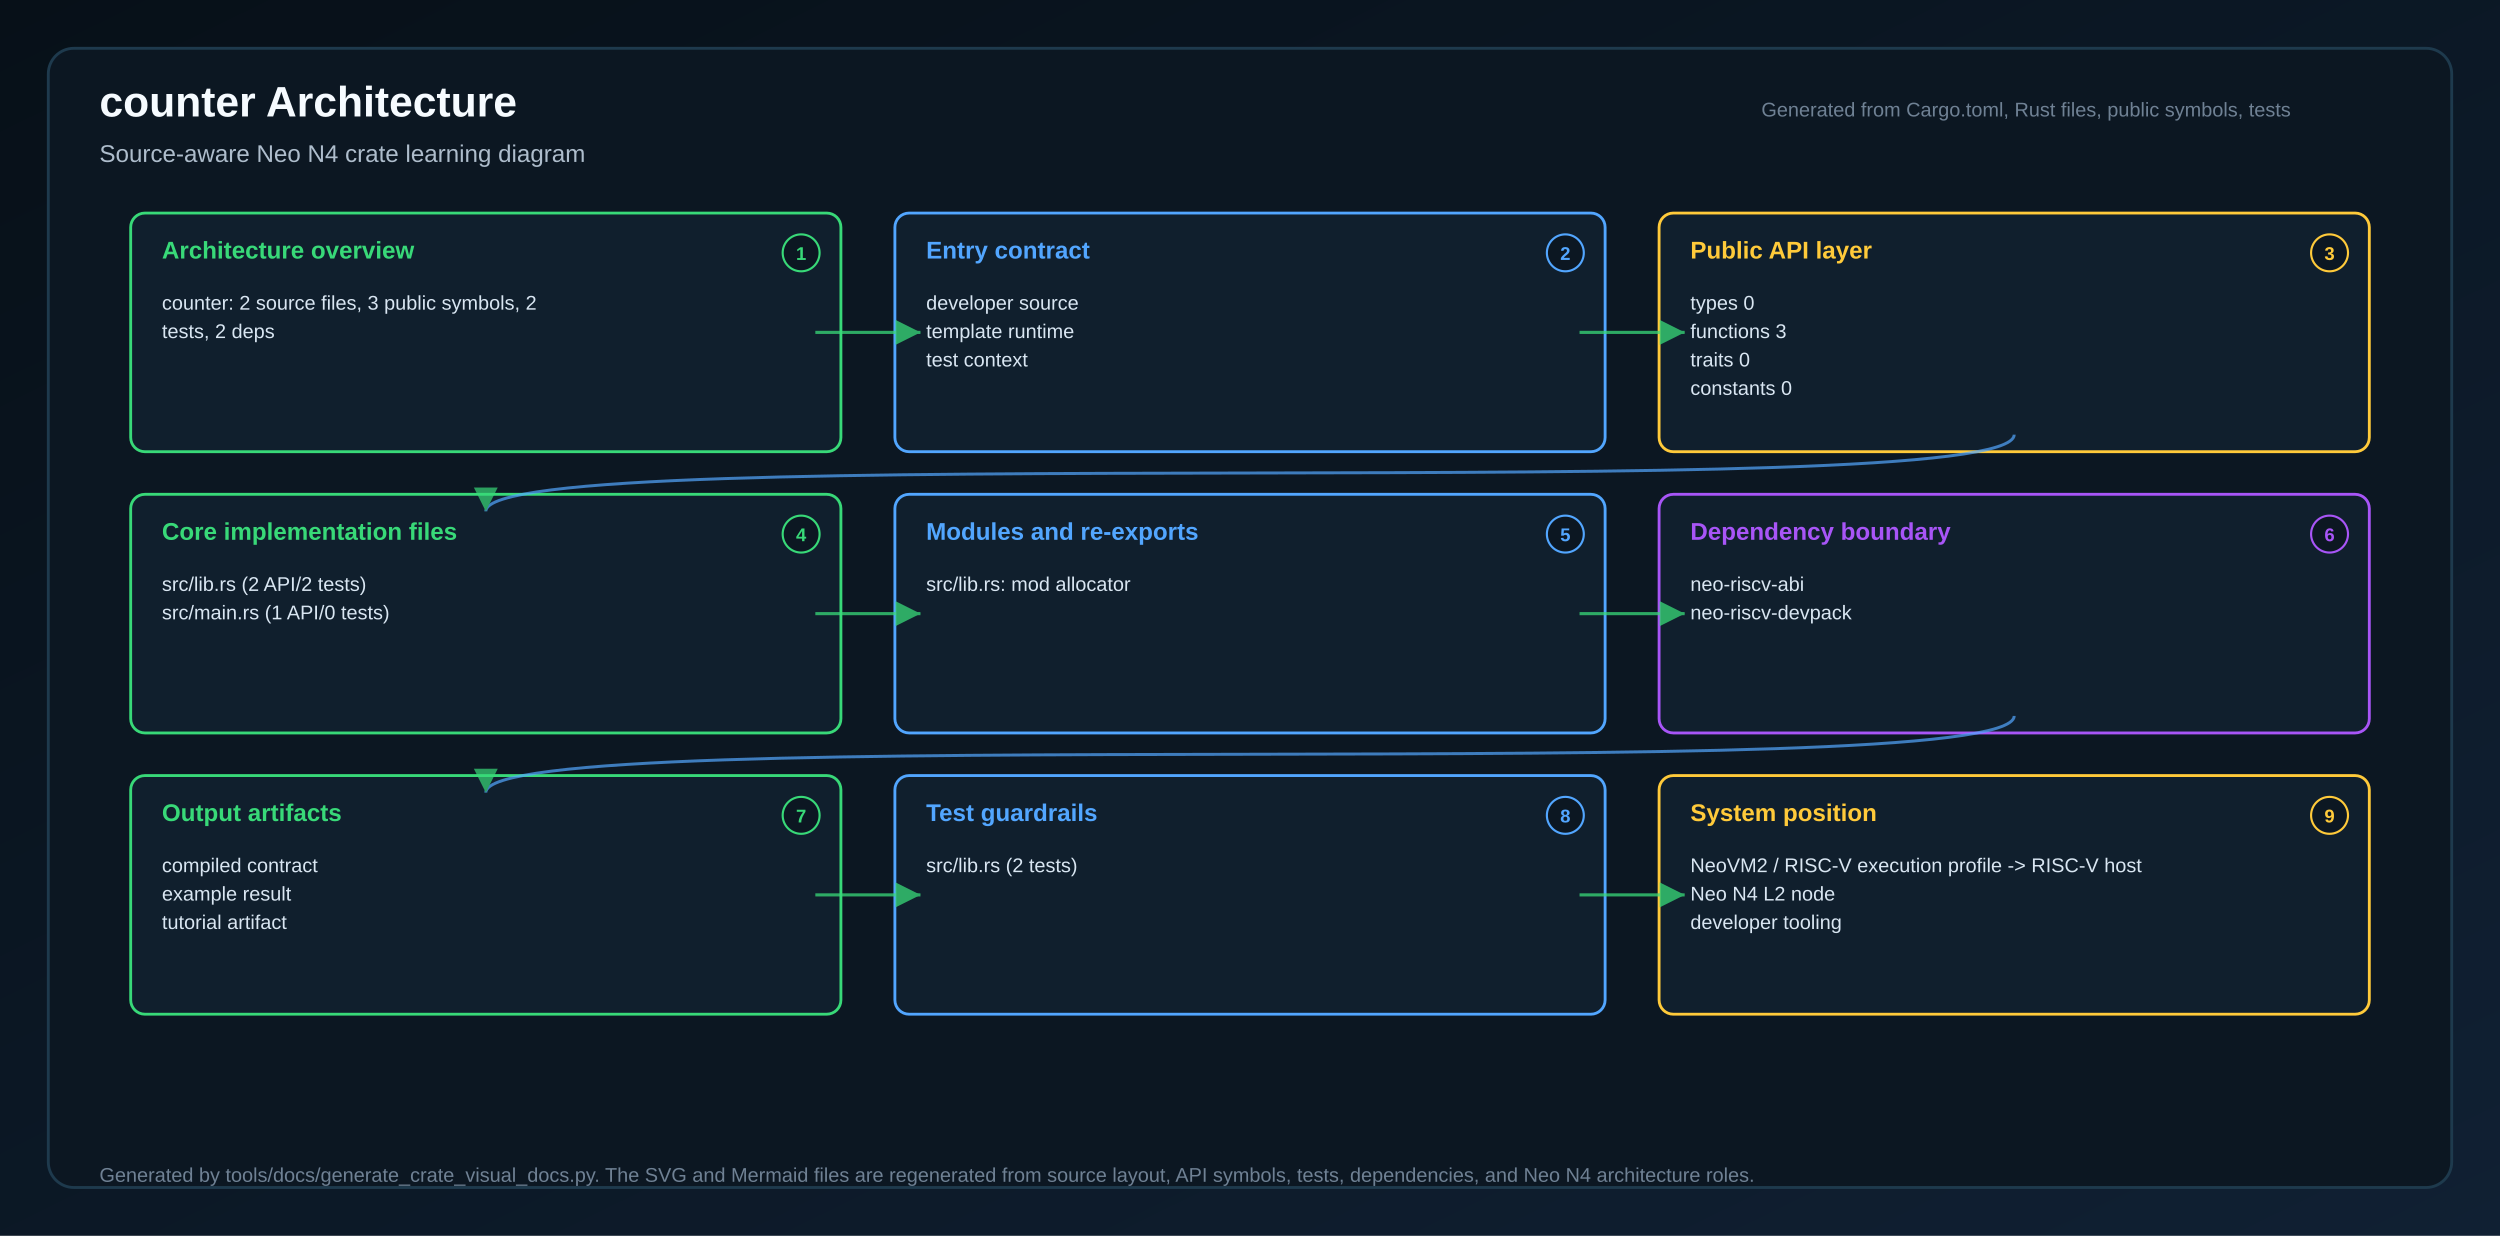
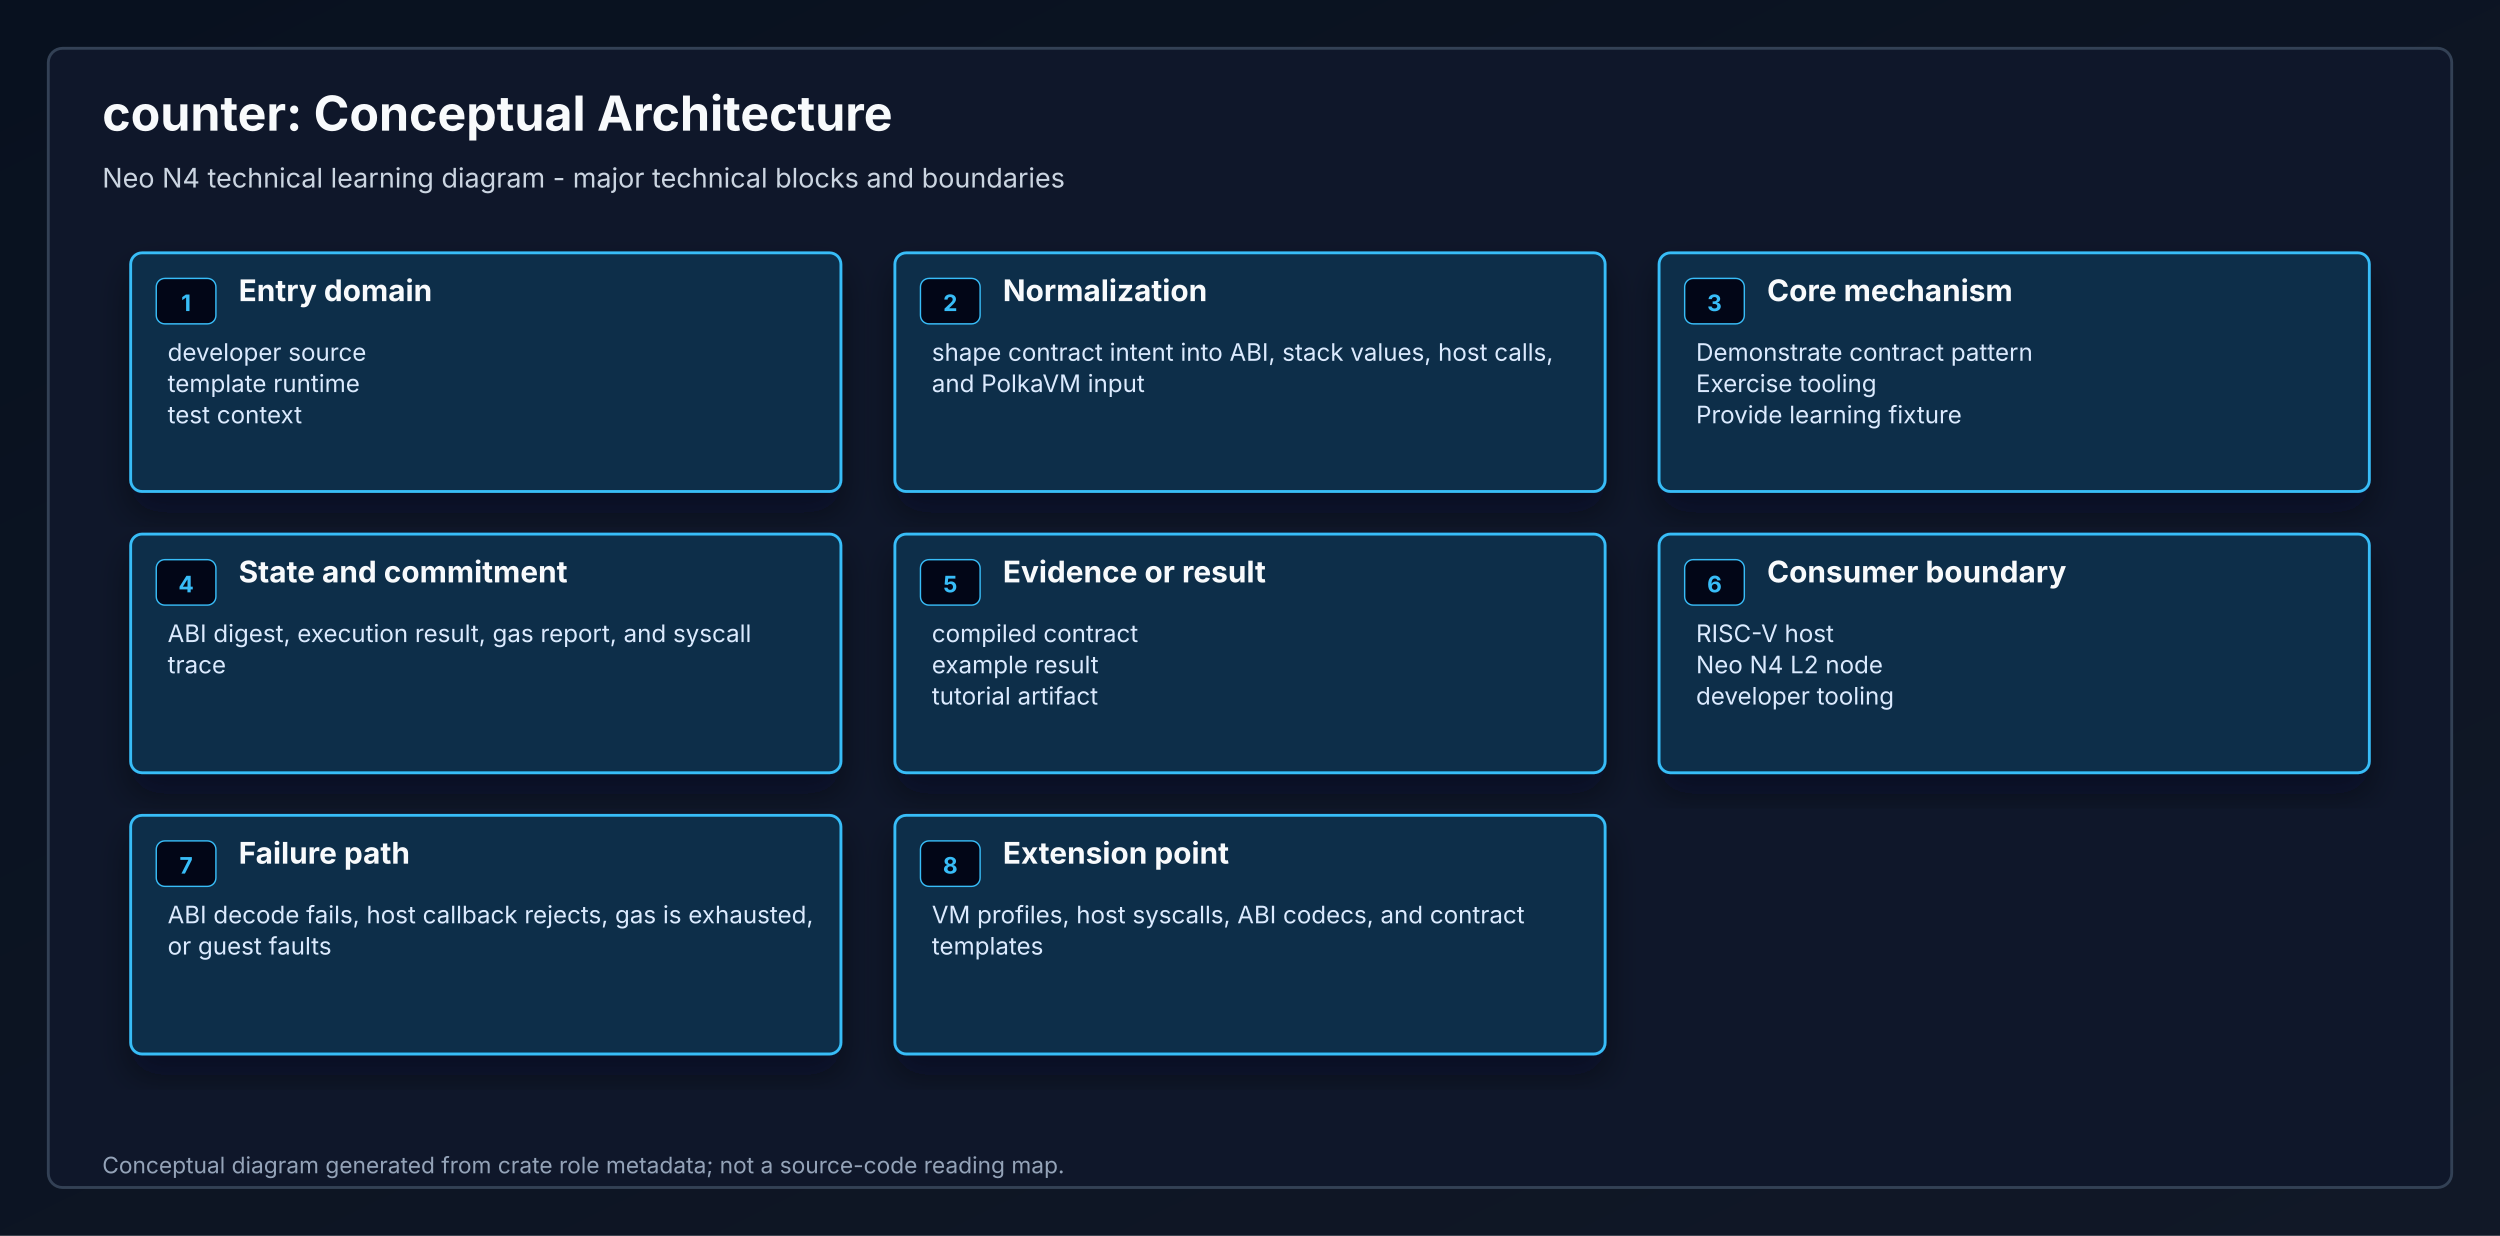
- <svg xmlns="http://www.w3.org/2000/svg" width="1760" height="870" viewBox="0 0 1760 870" role="img" aria-label="counter Architecture">
+ <svg xmlns="http://www.w3.org/2000/svg" width="1760" height="870" viewBox="0 0 1760 870" role="img" aria-label="counter Conceptual Architecture">
  <defs>
-     <linearGradient id="bg" x1="0" x2="1" y1="0" y2="1">
-       <stop offset="0" stop-color="#071018" />
-       <stop offset="1" stop-color="#102033" />
+     <linearGradient id="bg" x1="0" y1="0" x2="1" y2="1">
+       <stop offset="0%" stop-color="#08111f" />
+       <stop offset="100%" stop-color="#111827" />
    </linearGradient>
-     <marker id="arrow" markerWidth="12" markerHeight="12" refX="10" refY="6" orient="auto">
-       <path d="M2,2 L10,6 L2,10 Z" fill="#38d978" />
-     </marker>
+     <filter id="shadow" x="-15%" y="-15%" width="130%" height="130%">
+       <feDropShadow dx="0" dy="14" stdDeviation="12" flood-color="#020617" flood-opacity="0.42" />
+     </filter>
  </defs>
-   <rect x="0" y="0" width="1760" height="870" fill="url(#bg)" />
-   <rect x="34" y="34" width="1692" height="802" rx="18" fill="#0c1722" stroke="#1e3a4d" stroke-width="2" />
-   <text x="70" y="82" fill="#f6fbff" font-size="30" font-family="Segoe UI, Arial, sans-serif" font-weight="700">counter Architecture</text>
-   <text x="70" y="114" fill="#aebdcc" font-size="17" font-family="Segoe UI, Arial, sans-serif">Source-aware Neo N4 crate learning diagram</text>
-   <text x="1240" y="82" fill="#6f8194" font-size="14" font-family="Segoe UI, Arial, sans-serif">Generated from Cargo.toml, Rust files, public symbols, tests</text>
-   <rect x="92" y="150" width="500" height="168" rx="10" fill="#101f2d" stroke="#38d978" stroke-width="2" />
-   <circle cx="564" cy="178" r="13" fill="#0c1722" stroke="#38d978" stroke-width="1.5" />
-   <text x="564" y="183" text-anchor="middle" fill="#38d978" font-size="13" font-family="Segoe UI, Arial, sans-serif" font-weight="700">1</text>
-   <text x="114" y="182" fill="#38d978" font-size="17" font-family="Segoe UI, Arial, sans-serif" font-weight="700">Architecture overview</text>
-   <text x="114" y="218" fill="#d9e6f2" font-size="14" font-family="Segoe UI, Arial, sans-serif">counter: 2 source files, 3 public symbols, 2</text>
-   <text x="114" y="238" fill="#d9e6f2" font-size="14" font-family="Segoe UI, Arial, sans-serif">tests, 2 deps</text>
-   <rect x="630" y="150" width="500" height="168" rx="10" fill="#101f2d" stroke="#52a6ff" stroke-width="2" />
-   <circle cx="1102" cy="178" r="13" fill="#0c1722" stroke="#52a6ff" stroke-width="1.5" />
-   <text x="1102" y="183" text-anchor="middle" fill="#52a6ff" font-size="13" font-family="Segoe UI, Arial, sans-serif" font-weight="700">2</text>
-   <text x="652" y="182" fill="#52a6ff" font-size="17" font-family="Segoe UI, Arial, sans-serif" font-weight="700">Entry contract</text>
-   <text x="652" y="218" fill="#d9e6f2" font-size="14" font-family="Segoe UI, Arial, sans-serif">developer source</text>
-   <text x="652" y="238" fill="#d9e6f2" font-size="14" font-family="Segoe UI, Arial, sans-serif">template runtime</text>
-   <text x="652" y="258" fill="#d9e6f2" font-size="14" font-family="Segoe UI, Arial, sans-serif">test context</text>
-   <rect x="1168" y="150" width="500" height="168" rx="10" fill="#101f2d" stroke="#ffca3a" stroke-width="2" />
-   <circle cx="1640" cy="178" r="13" fill="#0c1722" stroke="#ffca3a" stroke-width="1.5" />
-   <text x="1640" y="183" text-anchor="middle" fill="#ffca3a" font-size="13" font-family="Segoe UI, Arial, sans-serif" font-weight="700">3</text>
-   <text x="1190" y="182" fill="#ffca3a" font-size="17" font-family="Segoe UI, Arial, sans-serif" font-weight="700">Public API layer</text>
-   <text x="1190" y="218" fill="#d9e6f2" font-size="14" font-family="Segoe UI, Arial, sans-serif">types 0</text>
-   <text x="1190" y="238" fill="#d9e6f2" font-size="14" font-family="Segoe UI, Arial, sans-serif">functions 3</text>
-   <text x="1190" y="258" fill="#d9e6f2" font-size="14" font-family="Segoe UI, Arial, sans-serif">traits 0</text>
-   <text x="1190" y="278" fill="#d9e6f2" font-size="14" font-family="Segoe UI, Arial, sans-serif">constants 0</text>
-   <rect x="92" y="348" width="500" height="168" rx="10" fill="#101f2d" stroke="#38d978" stroke-width="2" />
-   <circle cx="564" cy="376" r="13" fill="#0c1722" stroke="#38d978" stroke-width="1.5" />
-   <text x="564" y="381" text-anchor="middle" fill="#38d978" font-size="13" font-family="Segoe UI, Arial, sans-serif" font-weight="700">4</text>
-   <text x="114" y="380" fill="#38d978" font-size="17" font-family="Segoe UI, Arial, sans-serif" font-weight="700">Core implementation files</text>
-   <text x="114" y="416" fill="#d9e6f2" font-size="14" font-family="Segoe UI, Arial, sans-serif">src/lib.rs (2 API/2 tests)</text>
-   <text x="114" y="436" fill="#d9e6f2" font-size="14" font-family="Segoe UI, Arial, sans-serif">src/main.rs (1 API/0 tests)</text>
-   <rect x="630" y="348" width="500" height="168" rx="10" fill="#101f2d" stroke="#52a6ff" stroke-width="2" />
-   <circle cx="1102" cy="376" r="13" fill="#0c1722" stroke="#52a6ff" stroke-width="1.5" />
-   <text x="1102" y="381" text-anchor="middle" fill="#52a6ff" font-size="13" font-family="Segoe UI, Arial, sans-serif" font-weight="700">5</text>
-   <text x="652" y="380" fill="#52a6ff" font-size="17" font-family="Segoe UI, Arial, sans-serif" font-weight="700">Modules and re-exports</text>
-   <text x="652" y="416" fill="#d9e6f2" font-size="14" font-family="Segoe UI, Arial, sans-serif">src/lib.rs: mod allocator</text>
-   <rect x="1168" y="348" width="500" height="168" rx="10" fill="#101f2d" stroke="#a855f7" stroke-width="2" />
-   <circle cx="1640" cy="376" r="13" fill="#0c1722" stroke="#a855f7" stroke-width="1.5" />
-   <text x="1640" y="381" text-anchor="middle" fill="#a855f7" font-size="13" font-family="Segoe UI, Arial, sans-serif" font-weight="700">6</text>
-   <text x="1190" y="380" fill="#a855f7" font-size="17" font-family="Segoe UI, Arial, sans-serif" font-weight="700">Dependency boundary</text>
-   <text x="1190" y="416" fill="#d9e6f2" font-size="14" font-family="Segoe UI, Arial, sans-serif">neo-riscv-abi</text>
-   <text x="1190" y="436" fill="#d9e6f2" font-size="14" font-family="Segoe UI, Arial, sans-serif">neo-riscv-devpack</text>
-   <rect x="92" y="546" width="500" height="168" rx="10" fill="#101f2d" stroke="#38d978" stroke-width="2" />
-   <circle cx="564" cy="574" r="13" fill="#0c1722" stroke="#38d978" stroke-width="1.5" />
-   <text x="564" y="579" text-anchor="middle" fill="#38d978" font-size="13" font-family="Segoe UI, Arial, sans-serif" font-weight="700">7</text>
-   <text x="114" y="578" fill="#38d978" font-size="17" font-family="Segoe UI, Arial, sans-serif" font-weight="700">Output artifacts</text>
-   <text x="114" y="614" fill="#d9e6f2" font-size="14" font-family="Segoe UI, Arial, sans-serif">compiled contract</text>
-   <text x="114" y="634" fill="#d9e6f2" font-size="14" font-family="Segoe UI, Arial, sans-serif">example result</text>
-   <text x="114" y="654" fill="#d9e6f2" font-size="14" font-family="Segoe UI, Arial, sans-serif">tutorial artifact</text>
-   <rect x="630" y="546" width="500" height="168" rx="10" fill="#101f2d" stroke="#52a6ff" stroke-width="2" />
-   <circle cx="1102" cy="574" r="13" fill="#0c1722" stroke="#52a6ff" stroke-width="1.5" />
-   <text x="1102" y="579" text-anchor="middle" fill="#52a6ff" font-size="13" font-family="Segoe UI, Arial, sans-serif" font-weight="700">8</text>
-   <text x="652" y="578" fill="#52a6ff" font-size="17" font-family="Segoe UI, Arial, sans-serif" font-weight="700">Test guardrails</text>
-   <text x="652" y="614" fill="#d9e6f2" font-size="14" font-family="Segoe UI, Arial, sans-serif">src/lib.rs (2 tests)</text>
-   <rect x="1168" y="546" width="500" height="168" rx="10" fill="#101f2d" stroke="#ffca3a" stroke-width="2" />
-   <circle cx="1640" cy="574" r="13" fill="#0c1722" stroke="#ffca3a" stroke-width="1.5" />
-   <text x="1640" y="579" text-anchor="middle" fill="#ffca3a" font-size="13" font-family="Segoe UI, Arial, sans-serif" font-weight="700">9</text>
-   <text x="1190" y="578" fill="#ffca3a" font-size="17" font-family="Segoe UI, Arial, sans-serif" font-weight="700">System position</text>
-   <text x="1190" y="614" fill="#d9e6f2" font-size="14" font-family="Segoe UI, Arial, sans-serif">NeoVM2 / RISC-V execution profile -&gt; RISC-V host</text>
-   <text x="1190" y="634" fill="#d9e6f2" font-size="14" font-family="Segoe UI, Arial, sans-serif">Neo N4 L2 node</text>
-   <text x="1190" y="654" fill="#d9e6f2" font-size="14" font-family="Segoe UI, Arial, sans-serif">developer tooling</text>
-   <line x1="574" y1="234" x2="648" y2="234" stroke="#38d978" stroke-width="2.2" marker-end="url(#arrow)" opacity="0.75" />
-   <line x1="1112" y1="234" x2="1186" y2="234" stroke="#38d978" stroke-width="2.2" marker-end="url(#arrow)" opacity="0.75" />
-   <line x1="574" y1="432" x2="648" y2="432" stroke="#38d978" stroke-width="2.2" marker-end="url(#arrow)" opacity="0.75" />
-   <line x1="1112" y1="432" x2="1186" y2="432" stroke="#38d978" stroke-width="2.2" marker-end="url(#arrow)" opacity="0.75" />
-   <line x1="574" y1="630" x2="648" y2="630" stroke="#38d978" stroke-width="2.2" marker-end="url(#arrow)" opacity="0.75" />
-   <line x1="1112" y1="630" x2="1186" y2="630" stroke="#38d978" stroke-width="2.2" marker-end="url(#arrow)" opacity="0.75" />
-   <path d="M1418 306 C1418 358, 342 308, 342 360" stroke="#52a6ff" stroke-width="2.1" fill="none" marker-end="url(#arrow)" opacity="0.7" />
-   <path d="M1418 504 C1418 556, 342 506, 342 558" stroke="#52a6ff" stroke-width="2.1" fill="none" marker-end="url(#arrow)" opacity="0.7" />
-   <text x="70" y="832" fill="#6f8194" font-size="14" font-family="Segoe UI, Arial, sans-serif">Generated by tools/docs/generate_crate_visual_docs.py. The SVG and Mermaid files are regenerated from source layout, API symbols, tests, dependencies, and Neo N4 architecture roles.</text>
+   <rect width="1760" height="100%" fill="url(#bg)" />
+   <rect x="34" y="34" width="1692" height="802" rx="10" fill="#0f172a" stroke="#334155" stroke-width="2" />
+   <text x="72" y="92" fill="#f8fafc" font-family="Inter,Segoe UI,Arial,sans-serif" font-size="34" font-weight="700">counter: Conceptual Architecture</text>
+   <text x="72" y="132" fill="#cbd5e1" font-family="Inter,Segoe UI,Arial,sans-serif" font-size="19">Neo N4 technical learning diagram - major technical blocks and boundaries</text>
+   <rect x="92" y="178" width="500" height="168" rx="8" fill="#082f49" stroke="#38bdf8" stroke-width="2" filter="url(#shadow)" />
+   <rect x="110" y="196" width="42" height="32" rx="6" fill="#020617" stroke="#38bdf8" stroke-width="1" />
+   <text x="131" y="219" text-anchor="middle" fill="#38bdf8" font-family="Inter,Segoe UI,Arial,sans-serif" font-size="16" font-weight="700">1</text>
+   <text x="168" y="212" fill="#f8fafc" font-family="Inter,Segoe UI,Arial,sans-serif" font-size="21" font-weight="700">Entry domain</text>
+   <text x="118" y="254" fill="#dbeafe" font-family="Inter,Segoe UI,Arial,sans-serif" font-size="17">developer source</text>
+   <text x="118" y="276" fill="#dbeafe" font-family="Inter,Segoe UI,Arial,sans-serif" font-size="17">template runtime</text>
+   <text x="118" y="298" fill="#dbeafe" font-family="Inter,Segoe UI,Arial,sans-serif" font-size="17">test context</text>
+   <rect x="630" y="178" width="500" height="168" rx="8" fill="#082f49" stroke="#38bdf8" stroke-width="2" filter="url(#shadow)" />
+   <rect x="648" y="196" width="42" height="32" rx="6" fill="#020617" stroke="#38bdf8" stroke-width="1" />
+   <text x="669" y="219" text-anchor="middle" fill="#38bdf8" font-family="Inter,Segoe UI,Arial,sans-serif" font-size="16" font-weight="700">2</text>
+   <text x="706" y="212" fill="#f8fafc" font-family="Inter,Segoe UI,Arial,sans-serif" font-size="21" font-weight="700">Normalization</text>
+   <text x="656" y="254" fill="#dbeafe" font-family="Inter,Segoe UI,Arial,sans-serif" font-size="17">shape contract intent into ABI, stack values, host calls,</text>
+   <text x="656" y="276" fill="#dbeafe" font-family="Inter,Segoe UI,Arial,sans-serif" font-size="17">and PolkaVM input</text>
+   <rect x="1168" y="178" width="500" height="168" rx="8" fill="#082f49" stroke="#38bdf8" stroke-width="2" filter="url(#shadow)" />
+   <rect x="1186" y="196" width="42" height="32" rx="6" fill="#020617" stroke="#38bdf8" stroke-width="1" />
+   <text x="1207" y="219" text-anchor="middle" fill="#38bdf8" font-family="Inter,Segoe UI,Arial,sans-serif" font-size="16" font-weight="700">3</text>
+   <text x="1244" y="212" fill="#f8fafc" font-family="Inter,Segoe UI,Arial,sans-serif" font-size="21" font-weight="700">Core mechanism</text>
+   <text x="1194" y="254" fill="#dbeafe" font-family="Inter,Segoe UI,Arial,sans-serif" font-size="17">Demonstrate contract pattern</text>
+   <text x="1194" y="276" fill="#dbeafe" font-family="Inter,Segoe UI,Arial,sans-serif" font-size="17">Exercise tooling</text>
+   <text x="1194" y="298" fill="#dbeafe" font-family="Inter,Segoe UI,Arial,sans-serif" font-size="17">Provide learning fixture</text>
+   <rect x="92" y="376" width="500" height="168" rx="8" fill="#082f49" stroke="#38bdf8" stroke-width="2" filter="url(#shadow)" />
+   <rect x="110" y="394" width="42" height="32" rx="6" fill="#020617" stroke="#38bdf8" stroke-width="1" />
+   <text x="131" y="417" text-anchor="middle" fill="#38bdf8" font-family="Inter,Segoe UI,Arial,sans-serif" font-size="16" font-weight="700">4</text>
+   <text x="168" y="410" fill="#f8fafc" font-family="Inter,Segoe UI,Arial,sans-serif" font-size="21" font-weight="700">State and commitment</text>
+   <text x="118" y="452" fill="#dbeafe" font-family="Inter,Segoe UI,Arial,sans-serif" font-size="17">ABI digest, execution result, gas report, and syscall</text>
+   <text x="118" y="474" fill="#dbeafe" font-family="Inter,Segoe UI,Arial,sans-serif" font-size="17">trace</text>
+   <rect x="630" y="376" width="500" height="168" rx="8" fill="#082f49" stroke="#38bdf8" stroke-width="2" filter="url(#shadow)" />
+   <rect x="648" y="394" width="42" height="32" rx="6" fill="#020617" stroke="#38bdf8" stroke-width="1" />
+   <text x="669" y="417" text-anchor="middle" fill="#38bdf8" font-family="Inter,Segoe UI,Arial,sans-serif" font-size="16" font-weight="700">5</text>
+   <text x="706" y="410" fill="#f8fafc" font-family="Inter,Segoe UI,Arial,sans-serif" font-size="21" font-weight="700">Evidence or result</text>
+   <text x="656" y="452" fill="#dbeafe" font-family="Inter,Segoe UI,Arial,sans-serif" font-size="17">compiled contract</text>
+   <text x="656" y="474" fill="#dbeafe" font-family="Inter,Segoe UI,Arial,sans-serif" font-size="17">example result</text>
+   <text x="656" y="496" fill="#dbeafe" font-family="Inter,Segoe UI,Arial,sans-serif" font-size="17">tutorial artifact</text>
+   <rect x="1168" y="376" width="500" height="168" rx="8" fill="#082f49" stroke="#38bdf8" stroke-width="2" filter="url(#shadow)" />
+   <rect x="1186" y="394" width="42" height="32" rx="6" fill="#020617" stroke="#38bdf8" stroke-width="1" />
+   <text x="1207" y="417" text-anchor="middle" fill="#38bdf8" font-family="Inter,Segoe UI,Arial,sans-serif" font-size="16" font-weight="700">6</text>
+   <text x="1244" y="410" fill="#f8fafc" font-family="Inter,Segoe UI,Arial,sans-serif" font-size="21" font-weight="700">Consumer boundary</text>
+   <text x="1194" y="452" fill="#dbeafe" font-family="Inter,Segoe UI,Arial,sans-serif" font-size="17">RISC-V host</text>
+   <text x="1194" y="474" fill="#dbeafe" font-family="Inter,Segoe UI,Arial,sans-serif" font-size="17">Neo N4 L2 node</text>
+   <text x="1194" y="496" fill="#dbeafe" font-family="Inter,Segoe UI,Arial,sans-serif" font-size="17">developer tooling</text>
+   <rect x="92" y="574" width="500" height="168" rx="8" fill="#082f49" stroke="#38bdf8" stroke-width="2" filter="url(#shadow)" />
+   <rect x="110" y="592" width="42" height="32" rx="6" fill="#020617" stroke="#38bdf8" stroke-width="1" />
+   <text x="131" y="615" text-anchor="middle" fill="#38bdf8" font-family="Inter,Segoe UI,Arial,sans-serif" font-size="16" font-weight="700">7</text>
+   <text x="168" y="608" fill="#f8fafc" font-family="Inter,Segoe UI,Arial,sans-serif" font-size="21" font-weight="700">Failure path</text>
+   <text x="118" y="650" fill="#dbeafe" font-family="Inter,Segoe UI,Arial,sans-serif" font-size="17">ABI decode fails, host callback rejects, gas is exhausted,</text>
+   <text x="118" y="672" fill="#dbeafe" font-family="Inter,Segoe UI,Arial,sans-serif" font-size="17">or guest faults</text>
+   <rect x="630" y="574" width="500" height="168" rx="8" fill="#082f49" stroke="#38bdf8" stroke-width="2" filter="url(#shadow)" />
+   <rect x="648" y="592" width="42" height="32" rx="6" fill="#020617" stroke="#38bdf8" stroke-width="1" />
+   <text x="669" y="615" text-anchor="middle" fill="#38bdf8" font-family="Inter,Segoe UI,Arial,sans-serif" font-size="16" font-weight="700">8</text>
+   <text x="706" y="608" fill="#f8fafc" font-family="Inter,Segoe UI,Arial,sans-serif" font-size="21" font-weight="700">Extension point</text>
+   <text x="656" y="650" fill="#dbeafe" font-family="Inter,Segoe UI,Arial,sans-serif" font-size="17">VM profiles, host syscalls, ABI codecs, and contract</text>
+   <text x="656" y="672" fill="#dbeafe" font-family="Inter,Segoe UI,Arial,sans-serif" font-size="17">templates</text>
+   <text x="72" y="826" fill="#94a3b8" font-family="Inter,Segoe UI,Arial,sans-serif" font-size="16">Conceptual diagram generated from crate role metadata; not a source-code reading map.</text>
</svg>
